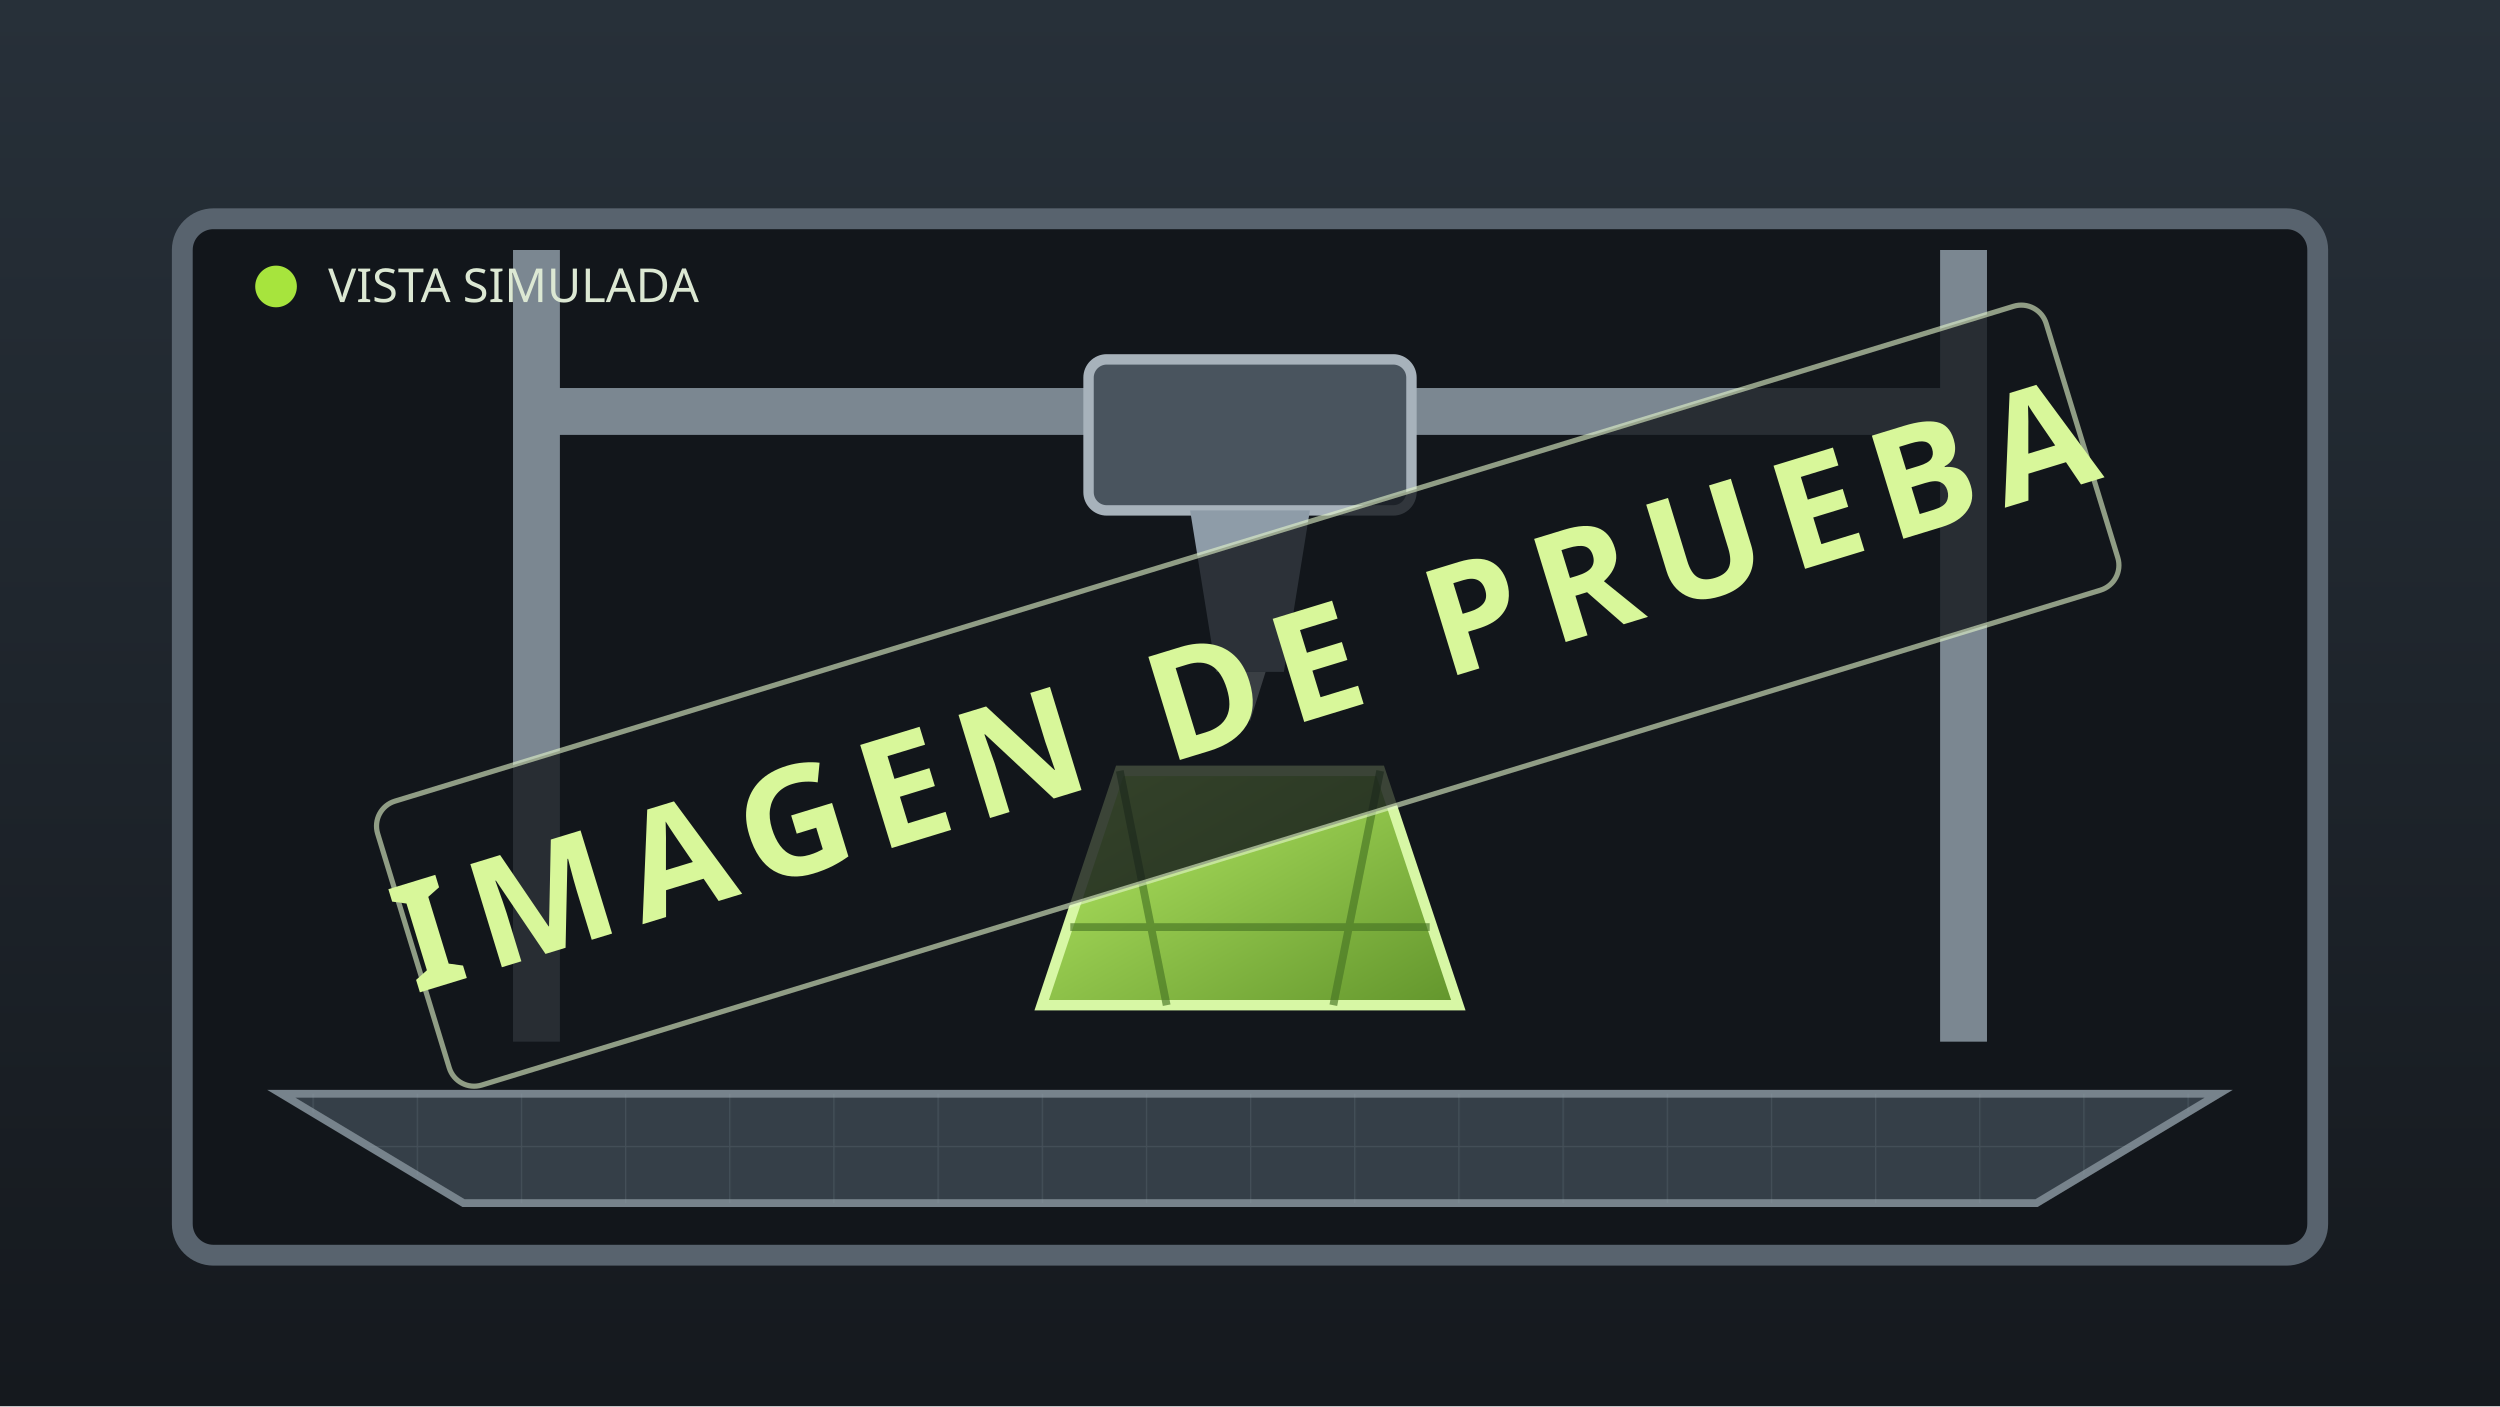
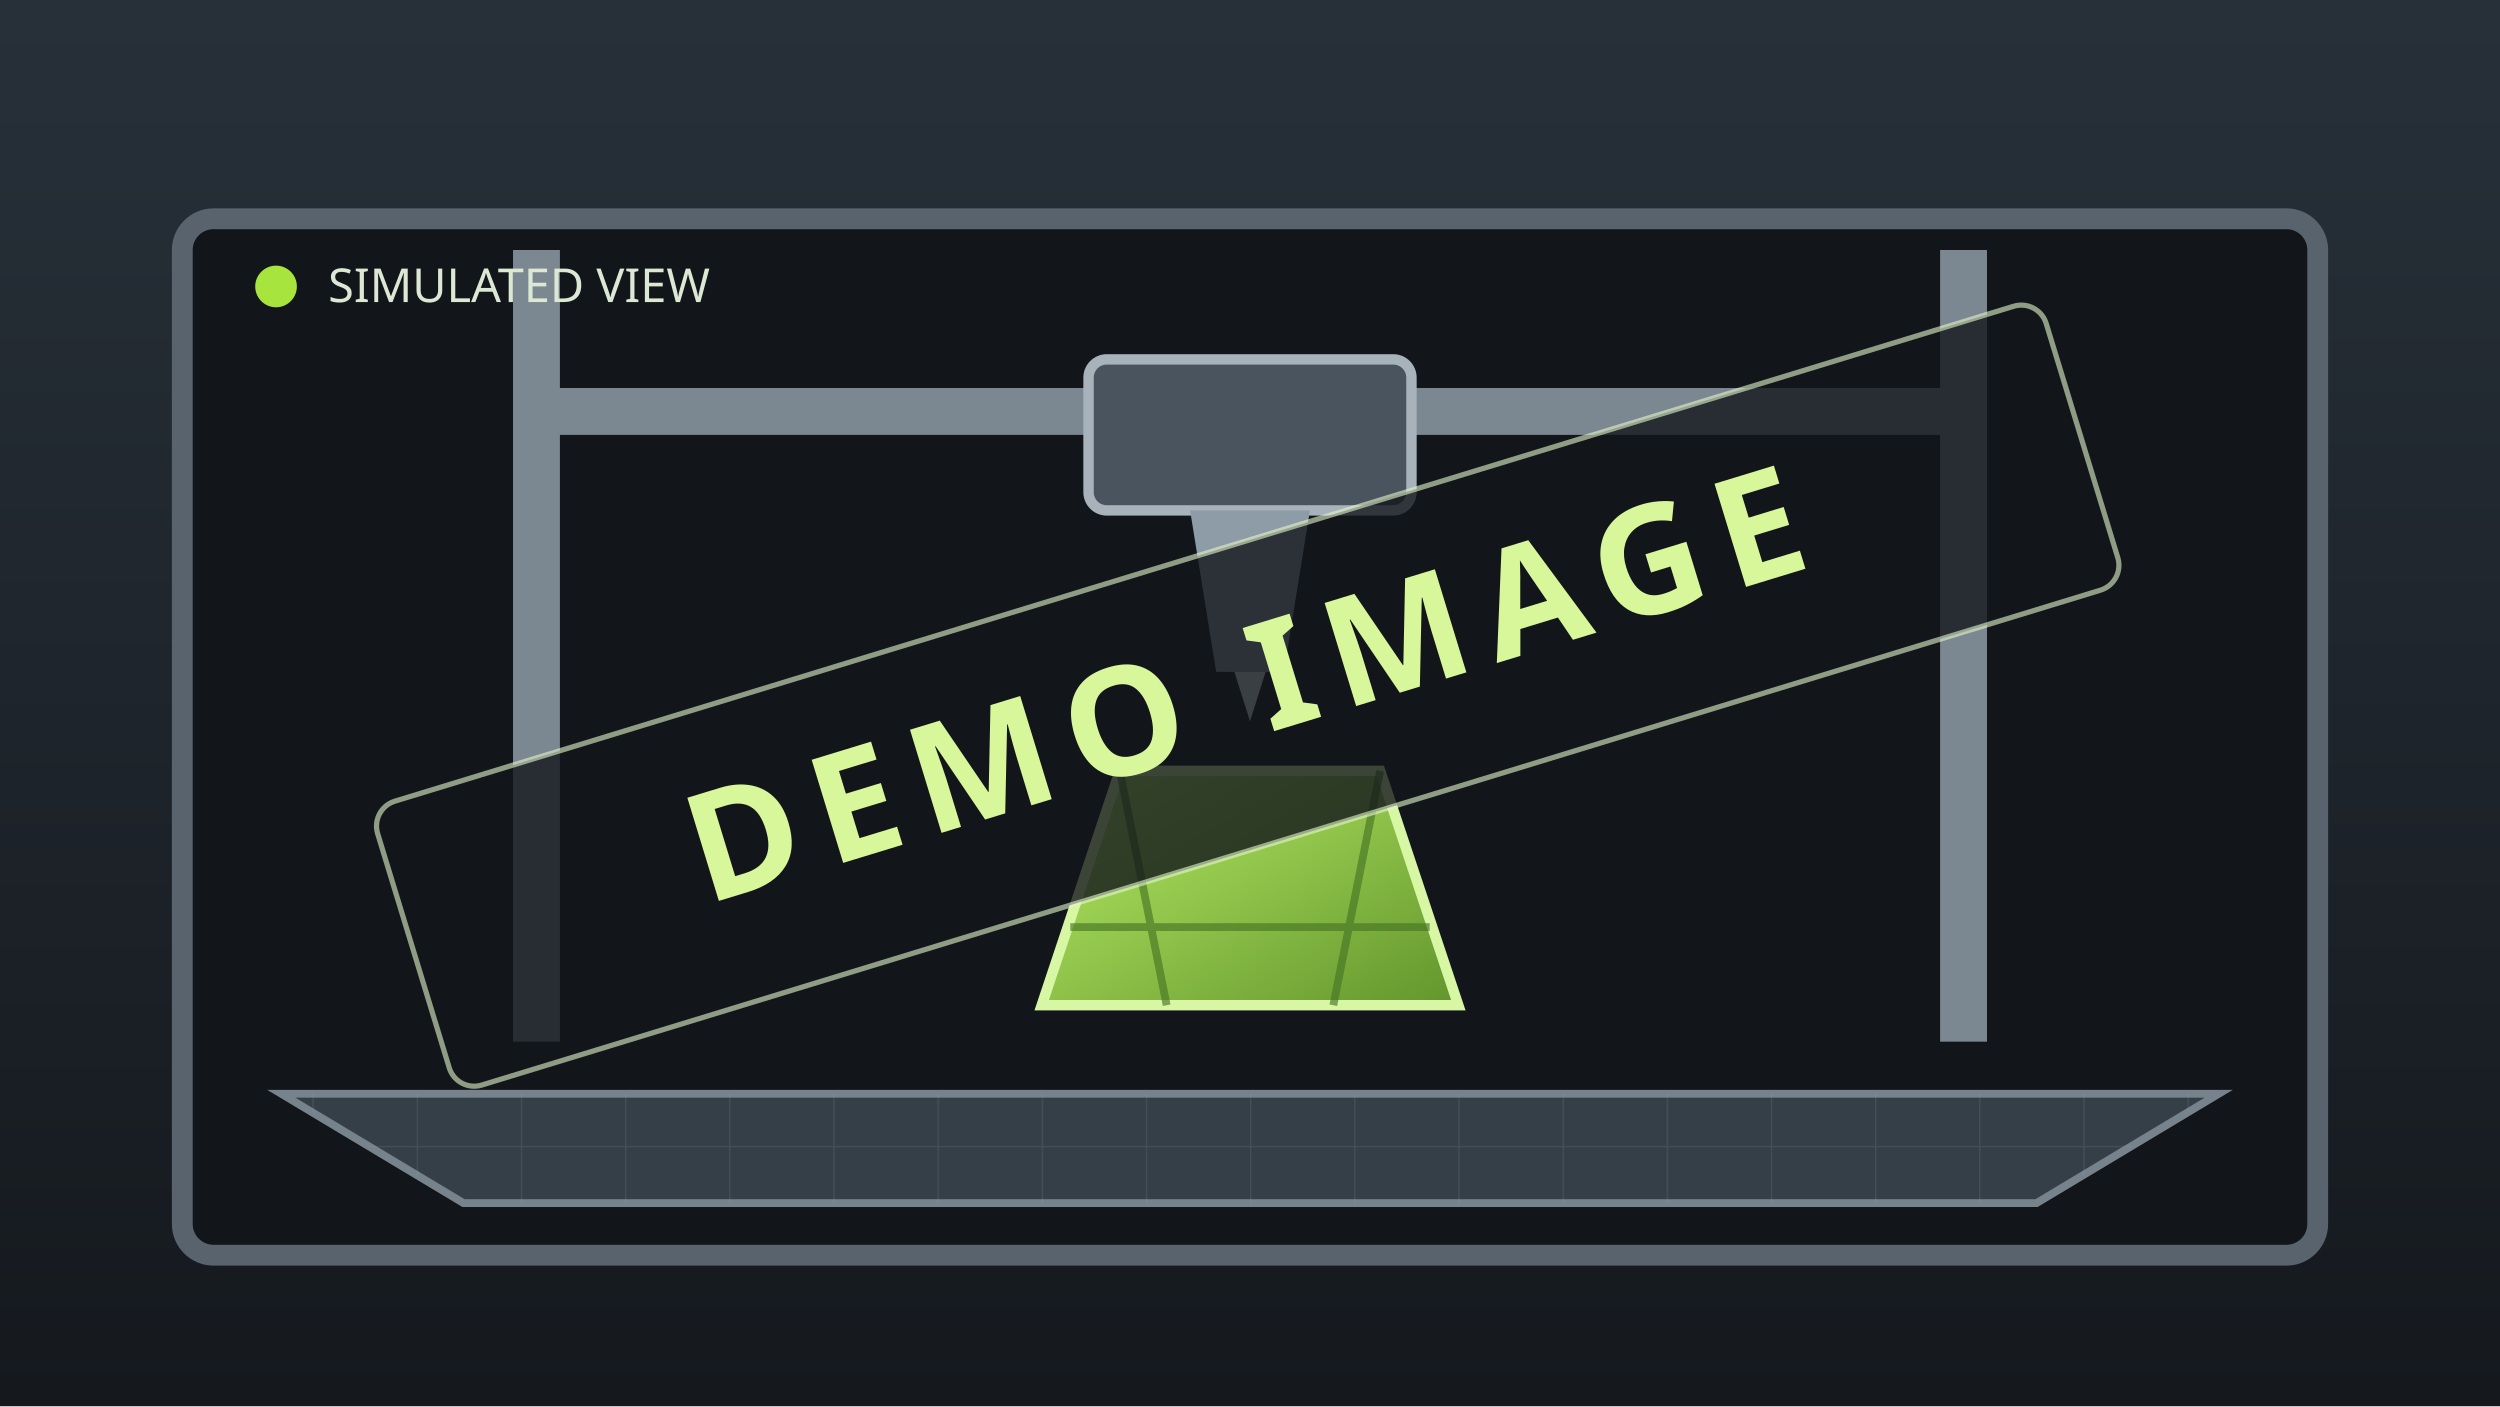
- <svg xmlns="http://www.w3.org/2000/svg" viewBox="0 0 960 540" role="img" aria-label="Imagen de prueba de webcam de impresora 3D">
+ <svg xmlns="http://www.w3.org/2000/svg" viewBox="0 0 960 540" role="img" aria-label="Demo 3D printer camera image">
  <defs>
    <linearGradient id="bg" x2="0" y2="1">
      <stop stop-color="#273039" />
      <stop offset="1" stop-color="#15191e" />
    </linearGradient>
    <linearGradient id="print" x2="1" y2="1">
      <stop stop-color="#b9ee66" />
      <stop offset="1" stop-color="#62952c" />
    </linearGradient>
    <pattern id="grid" width="40" height="40" patternUnits="userSpaceOnUse">
      <path d="M40 0H0V40" fill="none" stroke="#95a2ae" stroke-opacity=".16" />
    </pattern>
  </defs>
  <rect width="960" height="540" fill="url(#bg)" />
  <rect x="70" y="84" width="820" height="398" rx="12" fill="#12161b" stroke="#58636e" stroke-width="8" />
  <path d="M108 420h744l-70 42H178Z" fill="#353f48" stroke="#77838c" stroke-width="3" />
  <path d="M108 420h744l-70 42H178Z" fill="url(#grid)" />
  <path d="M206 96v304M754 96v304M206 158h548" stroke="#7b8791" stroke-width="18" />
  <rect x="418" y="138" width="124" height="58" rx="7" fill="#49545e" stroke="#a7b2bb" stroke-width="4" />
  <path d="M457 196h46l-10 62h-26Z" fill="#8e9ca8" />
  <path d="M474 258h12l-6 19Z" fill="#d4dce2" />
  <path d="M400 386l30-90h100l30 90Z" fill="url(#print)" stroke="#d7f7a5" stroke-width="4" />
  <path d="M430 296l18 90M530 296l-18 90M411 356h138" stroke="#477423" stroke-width="3" opacity=".65" />
  <circle cx="106" cy="110" r="8" fill="#a7e43d" />
-   <text x="126" y="116" fill="#dce8d3" font-family="sans-serif" font-size="18">VISTA SIMULADA</text>
+   <text x="126" y="116" fill="#dce8d3" font-family="sans-serif" font-size="18">SIMULATED VIEW</text>
  <g transform="rotate(-17 480 270)">
    <rect x="145" y="210" width="670" height="114" rx="10" fill="#12161b" fill-opacity=".79" stroke="#e5f7cb" stroke-opacity=".6" stroke-width="2" />
-     <text x="480" y="283" text-anchor="middle" fill="#d8f79a" font-family="sans-serif" font-size="58" font-weight="800" letter-spacing="7">IMAGEN DE PRUEBA</text>
+     <text x="480" y="283" text-anchor="middle" fill="#d8f79a" font-family="sans-serif" font-size="58" font-weight="800" letter-spacing="7">DEMO IMAGE</text>
  </g>
</svg>
